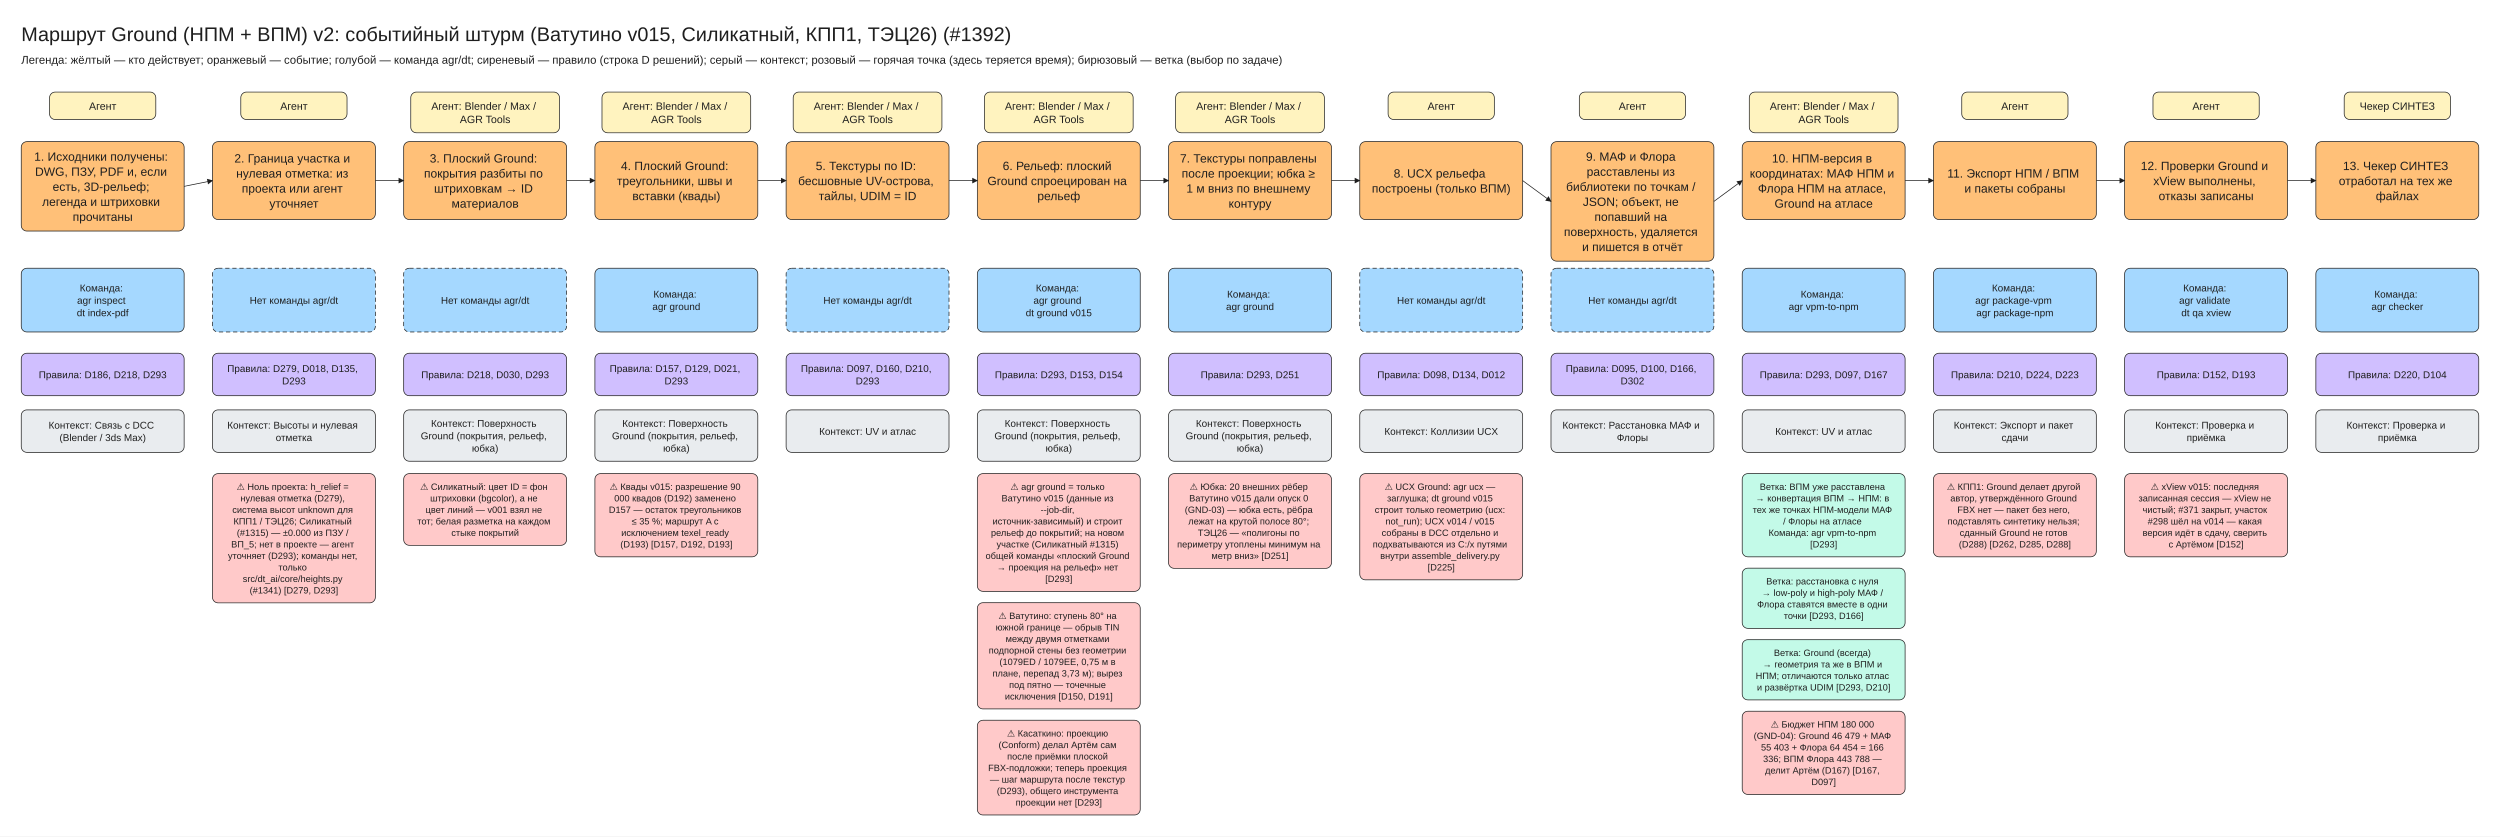
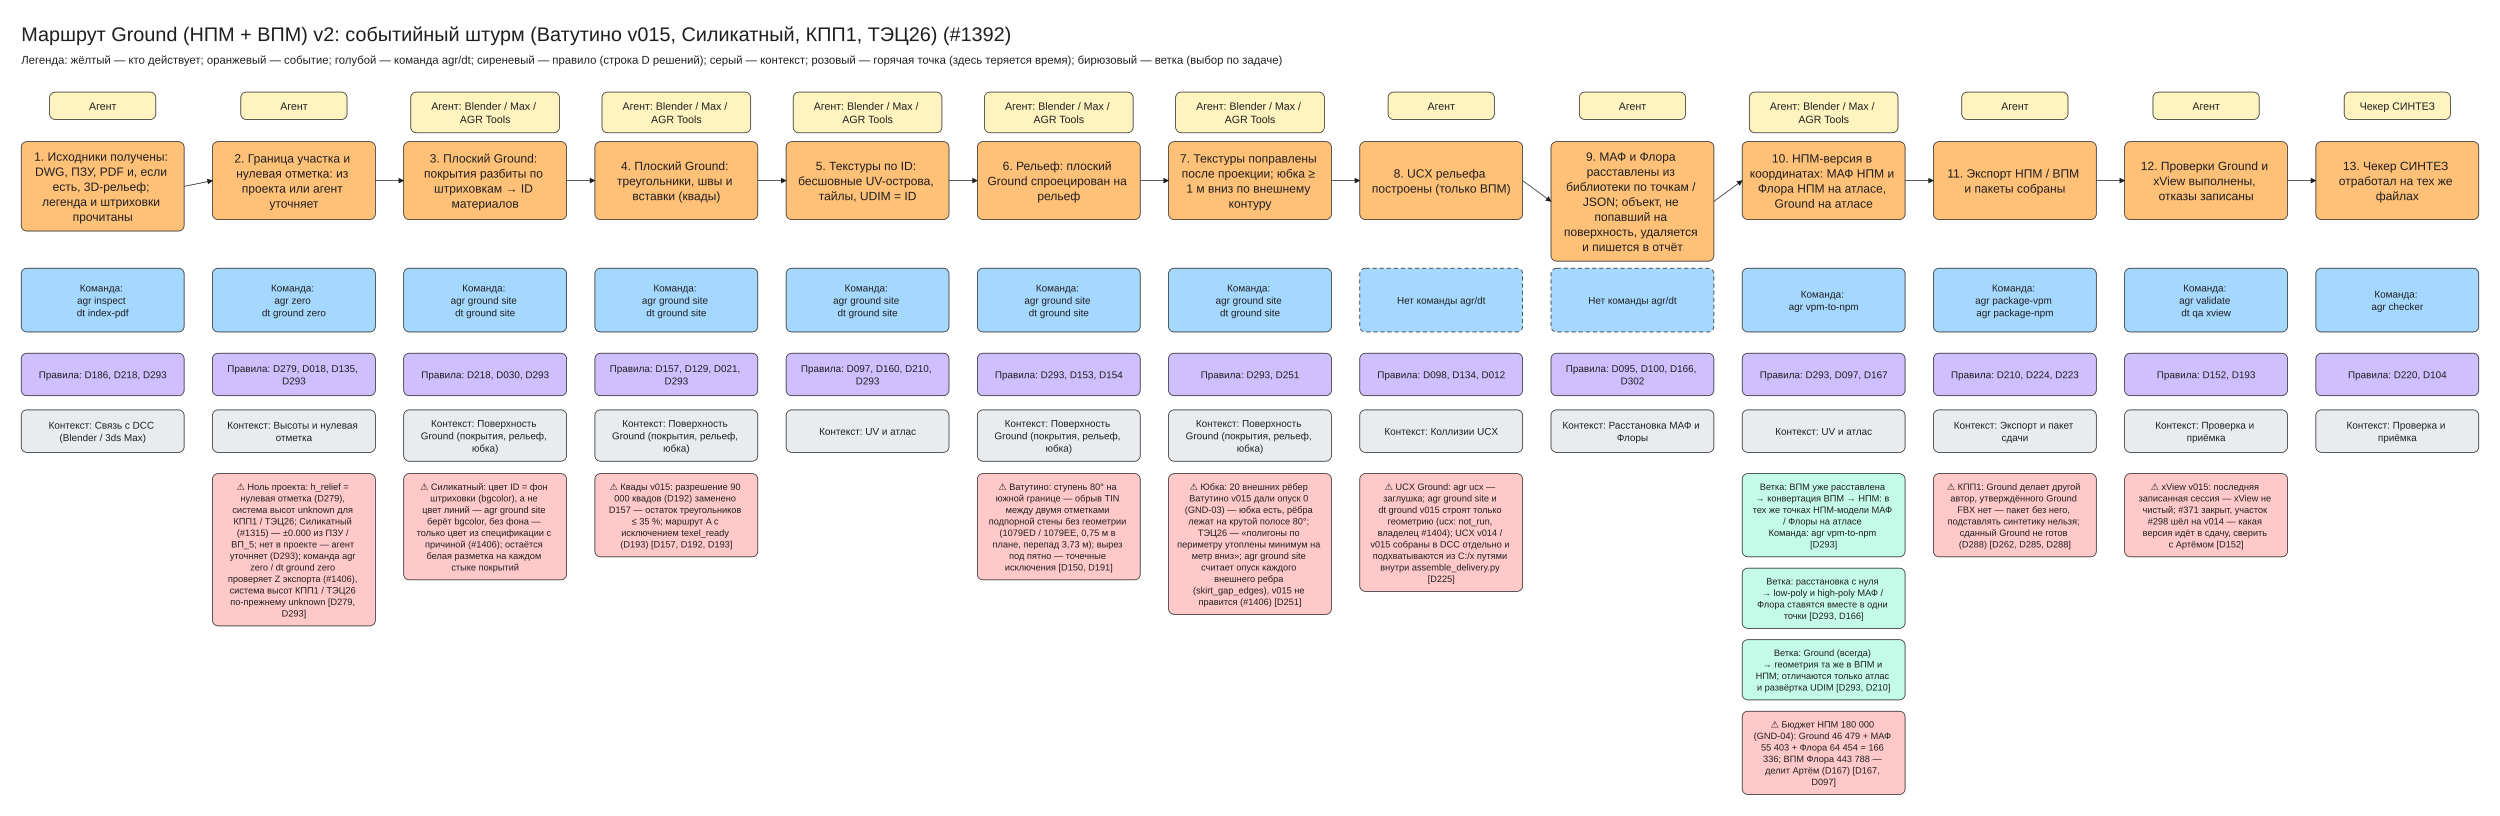
- <svg xmlns="http://www.w3.org/2000/svg" viewBox="10 -30 3530 1181" width="3530" height="1181" font-family="Segoe UI, Arial, sans-serif">
+ <svg xmlns="http://www.w3.org/2000/svg" viewBox="10 -30 3530 1152" width="3530" height="1152" font-family="Segoe UI, Arial, sans-serif">
  <defs>
    <marker id="arrow" viewBox="0 0 10 10" refX="9" refY="5" markerWidth="8" markerHeight="8" orient="auto-start-reverse">
      <path d="M0,0 L10,5 L0,10 z" fill="#1e1e1e" />
    </marker>
  </defs>
-   <rect x="10" y="-30" width="3530" height="1181" fill="#ffffff" />
+   <rect x="10" y="-30" width="3530" height="1152" fill="#ffffff" />
  <rect x="80" y="100" width="150" height="38.75" rx="8" fill="#fff3bf" stroke="#1e1e1e" />
  <rect x="40" y="170" width="230" height="126.25" rx="8" fill="#ffc078" stroke="#1e1e1e" />
  <rect x="40" y="348.75" width="230" height="90" rx="8" fill="#a5d8ff" stroke="#1e1e1e" />
  <rect x="40" y="468.75" width="230" height="60" rx="8" fill="#d0bfff" stroke="#1e1e1e" />
  <rect x="40" y="548.75" width="230" height="60" rx="8" fill="#e9ecef" stroke="#1e1e1e" />
  <rect x="350" y="100" width="150" height="38.75" rx="8" fill="#fff3bf" stroke="#1e1e1e" />
  <rect x="310" y="170" width="230" height="110" rx="8" fill="#ffc078" stroke="#1e1e1e" />
  <line x1="270" y1="233.12" x2="310" y2="225.0" stroke="#1e1e1e" marker-end="url(#arrow)" />
-   <rect x="310" y="348.75" width="230" height="90" rx="8" fill="#a5d8ff" stroke="#1e1e1e" stroke-dasharray="6 4" />
+   <rect x="310" y="348.75" width="230" height="90" rx="8" fill="#a5d8ff" stroke="#1e1e1e" />
  <rect x="310" y="468.75" width="230" height="60" rx="8" fill="#d0bfff" stroke="#1e1e1e" />
  <rect x="310" y="548.75" width="230" height="60" rx="8" fill="#e9ecef" stroke="#1e1e1e" />
-   <rect x="310" y="638.75" width="230" height="182.5" rx="8" fill="#ffc9c9" stroke="#1e1e1e" />
+   <rect x="310" y="638.75" width="230" height="215.0" rx="8" fill="#ffc9c9" stroke="#1e1e1e" />
  <rect x="590" y="100" width="210" height="57.5" rx="8" fill="#fff3bf" stroke="#1e1e1e" />
  <rect x="580" y="170" width="230" height="110" rx="8" fill="#ffc078" stroke="#1e1e1e" />
  <line x1="540" y1="225.0" x2="580" y2="225.0" stroke="#1e1e1e" marker-end="url(#arrow)" />
-   <rect x="580" y="348.75" width="230" height="90" rx="8" fill="#a5d8ff" stroke="#1e1e1e" stroke-dasharray="6 4" />
+   <rect x="580" y="348.75" width="230" height="90" rx="8" fill="#a5d8ff" stroke="#1e1e1e" />
  <rect x="580" y="468.75" width="230" height="60" rx="8" fill="#d0bfff" stroke="#1e1e1e" />
  <rect x="580" y="548.75" width="230" height="72.5" rx="8" fill="#e9ecef" stroke="#1e1e1e" />
-   <rect x="580" y="638.75" width="230" height="101.25" rx="8" fill="#ffc9c9" stroke="#1e1e1e" />
+   <rect x="580" y="638.75" width="230" height="150.0" rx="8" fill="#ffc9c9" stroke="#1e1e1e" />
  <rect x="860" y="100" width="210" height="57.5" rx="8" fill="#fff3bf" stroke="#1e1e1e" />
  <rect x="850" y="170" width="230" height="110" rx="8" fill="#ffc078" stroke="#1e1e1e" />
  <line x1="810" y1="225.0" x2="850" y2="225.0" stroke="#1e1e1e" marker-end="url(#arrow)" />
  <rect x="850" y="348.75" width="230" height="90" rx="8" fill="#a5d8ff" stroke="#1e1e1e" />
  <rect x="850" y="468.75" width="230" height="60" rx="8" fill="#d0bfff" stroke="#1e1e1e" />
  <rect x="850" y="548.75" width="230" height="72.5" rx="8" fill="#e9ecef" stroke="#1e1e1e" />
  <rect x="850" y="638.75" width="230" height="117.5" rx="8" fill="#ffc9c9" stroke="#1e1e1e" />
  <rect x="1130" y="100" width="210" height="57.5" rx="8" fill="#fff3bf" stroke="#1e1e1e" />
  <rect x="1120" y="170" width="230" height="110" rx="8" fill="#ffc078" stroke="#1e1e1e" />
  <line x1="1080" y1="225.0" x2="1120" y2="225.0" stroke="#1e1e1e" marker-end="url(#arrow)" />
-   <rect x="1120" y="348.75" width="230" height="90" rx="8" fill="#a5d8ff" stroke="#1e1e1e" stroke-dasharray="6 4" />
+   <rect x="1120" y="348.75" width="230" height="90" rx="8" fill="#a5d8ff" stroke="#1e1e1e" />
  <rect x="1120" y="468.75" width="230" height="60" rx="8" fill="#d0bfff" stroke="#1e1e1e" />
  <rect x="1120" y="548.75" width="230" height="60" rx="8" fill="#e9ecef" stroke="#1e1e1e" />
  <rect x="1400" y="100" width="210" height="57.5" rx="8" fill="#fff3bf" stroke="#1e1e1e" />
  <rect x="1390" y="170" width="230" height="110" rx="8" fill="#ffc078" stroke="#1e1e1e" />
  <line x1="1350" y1="225.0" x2="1390" y2="225.0" stroke="#1e1e1e" marker-end="url(#arrow)" />
  <rect x="1390" y="348.75" width="230" height="90" rx="8" fill="#a5d8ff" stroke="#1e1e1e" />
  <rect x="1390" y="468.75" width="230" height="60" rx="8" fill="#d0bfff" stroke="#1e1e1e" />
  <rect x="1390" y="548.75" width="230" height="72.5" rx="8" fill="#e9ecef" stroke="#1e1e1e" />
-   <rect x="1390" y="638.75" width="230" height="166.25" rx="8" fill="#ffc9c9" stroke="#1e1e1e" />
-   <rect x="1390" y="821.0" width="230" height="150.0" rx="8" fill="#ffc9c9" stroke="#1e1e1e" />
-   <rect x="1390" y="987.0" width="230" height="133.75" rx="8" fill="#ffc9c9" stroke="#1e1e1e" />
+   <rect x="1390" y="638.75" width="230" height="150.0" rx="8" fill="#ffc9c9" stroke="#1e1e1e" />
  <rect x="1670" y="100" width="210" height="57.5" rx="8" fill="#fff3bf" stroke="#1e1e1e" />
  <rect x="1660" y="170" width="230" height="110" rx="8" fill="#ffc078" stroke="#1e1e1e" />
  <line x1="1620" y1="225.0" x2="1660" y2="225.0" stroke="#1e1e1e" marker-end="url(#arrow)" />
  <rect x="1660" y="348.75" width="230" height="90" rx="8" fill="#a5d8ff" stroke="#1e1e1e" />
  <rect x="1660" y="468.75" width="230" height="60" rx="8" fill="#d0bfff" stroke="#1e1e1e" />
  <rect x="1660" y="548.75" width="230" height="72.5" rx="8" fill="#e9ecef" stroke="#1e1e1e" />
-   <rect x="1660" y="638.75" width="230" height="133.75" rx="8" fill="#ffc9c9" stroke="#1e1e1e" />
+   <rect x="1660" y="638.75" width="230" height="198.75" rx="8" fill="#ffc9c9" stroke="#1e1e1e" />
  <rect x="1970" y="100" width="150" height="38.75" rx="8" fill="#fff3bf" stroke="#1e1e1e" />
  <rect x="1930" y="170" width="230" height="110" rx="8" fill="#ffc078" stroke="#1e1e1e" />
  <line x1="1890" y1="225.0" x2="1930" y2="225.0" stroke="#1e1e1e" marker-end="url(#arrow)" />
  <rect x="1930" y="348.75" width="230" height="90" rx="8" fill="#a5d8ff" stroke="#1e1e1e" stroke-dasharray="6 4" />
  <rect x="1930" y="468.75" width="230" height="60" rx="8" fill="#d0bfff" stroke="#1e1e1e" />
  <rect x="1930" y="548.75" width="230" height="60" rx="8" fill="#e9ecef" stroke="#1e1e1e" />
-   <rect x="1930" y="638.75" width="230" height="150.0" rx="8" fill="#ffc9c9" stroke="#1e1e1e" />
+   <rect x="1930" y="638.75" width="230" height="166.25" rx="8" fill="#ffc9c9" stroke="#1e1e1e" />
  <rect x="2240" y="100" width="150" height="38.75" rx="8" fill="#fff3bf" stroke="#1e1e1e" />
  <rect x="2200" y="170" width="230" height="168.75" rx="8" fill="#ffc078" stroke="#1e1e1e" />
  <line x1="2160" y1="225.0" x2="2200" y2="254.38" stroke="#1e1e1e" marker-end="url(#arrow)" />
  <rect x="2200" y="348.75" width="230" height="90" rx="8" fill="#a5d8ff" stroke="#1e1e1e" stroke-dasharray="6 4" />
  <rect x="2200" y="468.75" width="230" height="60" rx="8" fill="#d0bfff" stroke="#1e1e1e" />
  <rect x="2200" y="548.75" width="230" height="60" rx="8" fill="#e9ecef" stroke="#1e1e1e" />
  <rect x="2480" y="100" width="210" height="57.5" rx="8" fill="#fff3bf" stroke="#1e1e1e" />
  <rect x="2470" y="170" width="230" height="110" rx="8" fill="#ffc078" stroke="#1e1e1e" />
  <line x1="2430" y1="254.38" x2="2470" y2="225.0" stroke="#1e1e1e" marker-end="url(#arrow)" />
  <rect x="2470" y="348.75" width="230" height="90" rx="8" fill="#a5d8ff" stroke="#1e1e1e" />
  <rect x="2470" y="468.75" width="230" height="60" rx="8" fill="#d0bfff" stroke="#1e1e1e" />
  <rect x="2470" y="548.75" width="230" height="60" rx="8" fill="#e9ecef" stroke="#1e1e1e" />
  <rect x="2470" y="638.75" width="230" height="117.5" rx="8" fill="#c3fae8" stroke="#1e1e1e" />
  <rect x="2470" y="772.25" width="230" height="85.0" rx="8" fill="#c3fae8" stroke="#1e1e1e" />
  <rect x="2470" y="873.25" width="230" height="85.0" rx="8" fill="#c3fae8" stroke="#1e1e1e" />
  <rect x="2470" y="974.25" width="230" height="117.5" rx="8" fill="#ffc9c9" stroke="#1e1e1e" />
  <rect x="2780" y="100" width="150" height="38.75" rx="8" fill="#fff3bf" stroke="#1e1e1e" />
  <rect x="2740" y="170" width="230" height="110" rx="8" fill="#ffc078" stroke="#1e1e1e" />
  <line x1="2700" y1="225.0" x2="2740" y2="225.0" stroke="#1e1e1e" marker-end="url(#arrow)" />
  <rect x="2740" y="348.75" width="230" height="90" rx="8" fill="#a5d8ff" stroke="#1e1e1e" />
  <rect x="2740" y="468.75" width="230" height="60" rx="8" fill="#d0bfff" stroke="#1e1e1e" />
  <rect x="2740" y="548.75" width="230" height="60" rx="8" fill="#e9ecef" stroke="#1e1e1e" />
  <rect x="2740" y="638.75" width="230" height="117.5" rx="8" fill="#ffc9c9" stroke="#1e1e1e" />
  <rect x="3050" y="100" width="150" height="38.75" rx="8" fill="#fff3bf" stroke="#1e1e1e" />
  <rect x="3010" y="170" width="230" height="110" rx="8" fill="#ffc078" stroke="#1e1e1e" />
  <line x1="2970" y1="225.0" x2="3010" y2="225.0" stroke="#1e1e1e" marker-end="url(#arrow)" />
  <rect x="3010" y="348.75" width="230" height="90" rx="8" fill="#a5d8ff" stroke="#1e1e1e" />
  <rect x="3010" y="468.75" width="230" height="60" rx="8" fill="#d0bfff" stroke="#1e1e1e" />
  <rect x="3010" y="548.75" width="230" height="60" rx="8" fill="#e9ecef" stroke="#1e1e1e" />
  <rect x="3010" y="638.75" width="230" height="117.5" rx="8" fill="#ffc9c9" stroke="#1e1e1e" />
  <rect x="3320" y="100" width="150" height="38.75" rx="8" fill="#fff3bf" stroke="#1e1e1e" />
  <rect x="3280" y="170" width="230" height="110" rx="8" fill="#ffc078" stroke="#1e1e1e" />
  <line x1="3240" y1="225.0" x2="3280" y2="225.0" stroke="#1e1e1e" marker-end="url(#arrow)" />
  <rect x="3280" y="348.75" width="230" height="90" rx="8" fill="#a5d8ff" stroke="#1e1e1e" />
  <rect x="3280" y="468.75" width="230" height="60" rx="8" fill="#d0bfff" stroke="#1e1e1e" />
  <rect x="3280" y="548.75" width="230" height="60" rx="8" fill="#e9ecef" stroke="#1e1e1e" />
  <text x="40" y="0" font-size="28" text-anchor="start" fill="#1e1e1e">
    <tspan x="40" dy="28">Маршрут Ground (НПМ + ВПМ) v2: событийный штурм (Ватутино v015, Силикатный, КПП1, ТЭЦ26) (#1392)</tspan>
  </text>
  <text x="40" y="44" font-size="16" text-anchor="start" fill="#1e1e1e">
    <tspan x="40" dy="16">Легенда: жёлтый — кто действует; оранжевый — событие; голубой — команда agr/dt; сиреневый — правило (строка D решений); серый — контекст; розовый — горячая точка (здесь теряется время); бирюзовый — ветка (выбор по задаче)</tspan>
  </text>
  <text x="155.0" y="110.0" font-size="15" text-anchor="middle" fill="#1e1e1e">
    <tspan x="155.0" dy="15">Агент</tspan>
  </text>
  <text x="155.0" y="180.0" font-size="17" text-anchor="middle" fill="#1e1e1e">
    <tspan x="155.0" dy="17">1. Исходники получены:</tspan>
    <tspan x="155.0" dy="21.25">DWG, ПЗУ, PDF и, если</tspan>
    <tspan x="155.0" dy="21.25">есть, 3D-рельеф;</tspan>
    <tspan x="155.0" dy="21.25">легенда и штриховки</tspan>
    <tspan x="155.0" dy="21.25">прочитаны</tspan>
  </text>
  <text x="155.0" y="367.5" font-size="14" text-anchor="middle" fill="#1e1e1e">
    <tspan x="155.0" dy="14">Команда:</tspan>
    <tspan x="155.0" dy="17.5">agr inspect</tspan>
    <tspan x="155.0" dy="17.5">dt index-pdf</tspan>
  </text>
  <text x="155.0" y="490.0" font-size="14" text-anchor="middle" fill="#1e1e1e">
    <tspan x="155.0" dy="14">Правила: D186, D218, D293</tspan>
  </text>
  <text x="155.0" y="561.25" font-size="14" text-anchor="middle" fill="#1e1e1e">
    <tspan x="155.0" dy="14">Контекст: Связь с DCC</tspan>
    <tspan x="155.0" dy="17.5">(Blender / 3ds Max)</tspan>
  </text>
  <text x="425.0" y="110.0" font-size="15" text-anchor="middle" fill="#1e1e1e">
    <tspan x="425.0" dy="15">Агент</tspan>
  </text>
  <text x="425.0" y="182.5" font-size="17" text-anchor="middle" fill="#1e1e1e">
    <tspan x="425.0" dy="17">2. Граница участка и</tspan>
    <tspan x="425.0" dy="21.25">нулевая отметка: из</tspan>
    <tspan x="425.0" dy="21.25">проекта или агент</tspan>
    <tspan x="425.0" dy="21.25">уточняет</tspan>
  </text>
-   <text x="425.0" y="385.0" font-size="14" text-anchor="middle" fill="#1e1e1e">
-     <tspan x="425.0" dy="14">Нет команды agr/dt</tspan>
+   <text x="425.0" y="367.5" font-size="14" text-anchor="middle" fill="#1e1e1e">
+     <tspan x="425.0" dy="14">Команда:</tspan>
+     <tspan x="425.0" dy="17.5">agr zero</tspan>
+     <tspan x="425.0" dy="17.5">dt ground zero</tspan>
  </text>
  <text x="425.0" y="481.25" font-size="14" text-anchor="middle" fill="#1e1e1e">
    <tspan x="425.0" dy="14">Правила: D279, D018, D135,</tspan>
    <tspan x="425.0" dy="17.5">D293</tspan>
  </text>
  <text x="425.0" y="561.25" font-size="14" text-anchor="middle" fill="#1e1e1e">
    <tspan x="425.0" dy="14">Контекст: Высоты и нулевая</tspan>
    <tspan x="425.0" dy="17.5">отметка</tspan>
  </text>
  <text x="425.0" y="648.75" font-size="13" text-anchor="middle" fill="#1e1e1e">
    <tspan x="425.0" dy="13">⚠ Ноль проекта: h_relief =</tspan>
    <tspan x="425.0" dy="16.25">нулевая отметка (D279),</tspan>
    <tspan x="425.0" dy="16.25">система высот unknown для</tspan>
    <tspan x="425.0" dy="16.25">КПП1 / ТЭЦ26; Силикатный</tspan>
    <tspan x="425.0" dy="16.25">(#1315) — ±0.000 из ПЗУ /</tspan>
    <tspan x="425.0" dy="16.25">ВП_5; нет в проекте — агент</tspan>
-     <tspan x="425.0" dy="16.25">уточняет (D293); команды нет,</tspan>
-     <tspan x="425.0" dy="16.25">только</tspan>
-     <tspan x="425.0" dy="16.25">src/dt_ai/core/heights.py</tspan>
-     <tspan x="425.0" dy="16.25">(#1341) [D279, D293]</tspan>
+     <tspan x="425.0" dy="16.25">уточняет (D293); команда agr</tspan>
+     <tspan x="425.0" dy="16.25">zero / dt ground zero</tspan>
+     <tspan x="425.0" dy="16.25">проверяет Z экспорта (#1406),</tspan>
+     <tspan x="425.0" dy="16.25">система высот КПП1 / ТЭЦ26</tspan>
+     <tspan x="425.0" dy="16.25">по-прежнему unknown [D279,</tspan>
+     <tspan x="425.0" dy="16.25">D293]</tspan>
  </text>
  <text x="695.0" y="110.0" font-size="15" text-anchor="middle" fill="#1e1e1e">
    <tspan x="695.0" dy="15">Агент: Blender / Max /</tspan>
    <tspan x="695.0" dy="18.75">AGR Tools</tspan>
  </text>
  <text x="695.0" y="182.5" font-size="17" text-anchor="middle" fill="#1e1e1e">
    <tspan x="695.0" dy="17">3. Плоский Ground:</tspan>
    <tspan x="695.0" dy="21.25">покрытия разбиты по</tspan>
    <tspan x="695.0" dy="21.25">штриховкам → ID</tspan>
    <tspan x="695.0" dy="21.25">материалов</tspan>
  </text>
-   <text x="695.0" y="385.0" font-size="14" text-anchor="middle" fill="#1e1e1e">
-     <tspan x="695.0" dy="14">Нет команды agr/dt</tspan>
+   <text x="695.0" y="367.5" font-size="14" text-anchor="middle" fill="#1e1e1e">
+     <tspan x="695.0" dy="14">Команда:</tspan>
+     <tspan x="695.0" dy="17.5">agr ground site</tspan>
+     <tspan x="695.0" dy="17.5">dt ground site</tspan>
  </text>
  <text x="695.0" y="490.0" font-size="14" text-anchor="middle" fill="#1e1e1e">
    <tspan x="695.0" dy="14">Правила: D218, D030, D293</tspan>
  </text>
  <text x="695.0" y="558.75" font-size="14" text-anchor="middle" fill="#1e1e1e">
    <tspan x="695.0" dy="14">Контекст: Поверхность</tspan>
    <tspan x="695.0" dy="17.5">Ground (покрытия, рельеф,</tspan>
    <tspan x="695.0" dy="17.5">юбка)</tspan>
  </text>
  <text x="695.0" y="648.75" font-size="13" text-anchor="middle" fill="#1e1e1e">
    <tspan x="695.0" dy="13">⚠ Силикатный: цвет ID = фон</tspan>
    <tspan x="695.0" dy="16.25">штриховки (bgcolor), а не</tspan>
-     <tspan x="695.0" dy="16.25">цвет линий — v001 взял не</tspan>
-     <tspan x="695.0" dy="16.25">тот; белая разметка на каждом</tspan>
+     <tspan x="695.0" dy="16.25">цвет линий — agr ground site</tspan>
+     <tspan x="695.0" dy="16.25">берёт bgcolor, без фона —</tspan>
+     <tspan x="695.0" dy="16.25">только цвет из спецификации с</tspan>
+     <tspan x="695.0" dy="16.25">причиной (#1406); остаётся</tspan>
+     <tspan x="695.0" dy="16.25">белая разметка на каждом</tspan>
    <tspan x="695.0" dy="16.25">стыке покрытий</tspan>
  </text>
  <text x="965.0" y="110.0" font-size="15" text-anchor="middle" fill="#1e1e1e">
    <tspan x="965.0" dy="15">Агент: Blender / Max /</tspan>
    <tspan x="965.0" dy="18.75">AGR Tools</tspan>
  </text>
  <text x="965.0" y="193.12" font-size="17" text-anchor="middle" fill="#1e1e1e">
    <tspan x="965.0" dy="17">4. Плоский Ground:</tspan>
    <tspan x="965.0" dy="21.25">треугольники, швы и</tspan>
    <tspan x="965.0" dy="21.25">вставки (квады)</tspan>
  </text>
-   <text x="965.0" y="376.25" font-size="14" text-anchor="middle" fill="#1e1e1e">
+   <text x="965.0" y="367.5" font-size="14" text-anchor="middle" fill="#1e1e1e">
    <tspan x="965.0" dy="14">Команда:</tspan>
-     <tspan x="965.0" dy="17.5">agr ground</tspan>
+     <tspan x="965.0" dy="17.5">agr ground site</tspan>
+     <tspan x="965.0" dy="17.5">dt ground site</tspan>
  </text>
  <text x="965.0" y="481.25" font-size="14" text-anchor="middle" fill="#1e1e1e">
    <tspan x="965.0" dy="14">Правила: D157, D129, D021,</tspan>
    <tspan x="965.0" dy="17.5">D293</tspan>
  </text>
  <text x="965.0" y="558.75" font-size="14" text-anchor="middle" fill="#1e1e1e">
    <tspan x="965.0" dy="14">Контекст: Поверхность</tspan>
    <tspan x="965.0" dy="17.5">Ground (покрытия, рельеф,</tspan>
    <tspan x="965.0" dy="17.5">юбка)</tspan>
  </text>
  <text x="965.0" y="648.75" font-size="13" text-anchor="middle" fill="#1e1e1e">
    <tspan x="965.0" dy="13">⚠ Квады v015: разрешение 90</tspan>
    <tspan x="965.0" dy="16.25">000 квадов (D192) заменено</tspan>
    <tspan x="965.0" dy="16.25">D157 — остаток треугольников</tspan>
    <tspan x="965.0" dy="16.25">≤ 35 %; маршрут A с</tspan>
    <tspan x="965.0" dy="16.25">исключением texel_ready</tspan>
    <tspan x="965.0" dy="16.25">(D193) [D157, D192, D193]</tspan>
  </text>
  <text x="1235.0" y="110.0" font-size="15" text-anchor="middle" fill="#1e1e1e">
    <tspan x="1235.0" dy="15">Агент: Blender / Max /</tspan>
    <tspan x="1235.0" dy="18.75">AGR Tools</tspan>
  </text>
  <text x="1235.0" y="193.12" font-size="17" text-anchor="middle" fill="#1e1e1e">
    <tspan x="1235.0" dy="17">5. Текстуры по ID:</tspan>
    <tspan x="1235.0" dy="21.25">бесшовные UV-острова,</tspan>
    <tspan x="1235.0" dy="21.25">тайлы, UDIM = ID</tspan>
  </text>
-   <text x="1235.0" y="385.0" font-size="14" text-anchor="middle" fill="#1e1e1e">
-     <tspan x="1235.0" dy="14">Нет команды agr/dt</tspan>
+   <text x="1235.0" y="367.5" font-size="14" text-anchor="middle" fill="#1e1e1e">
+     <tspan x="1235.0" dy="14">Команда:</tspan>
+     <tspan x="1235.0" dy="17.5">agr ground site</tspan>
+     <tspan x="1235.0" dy="17.5">dt ground site</tspan>
  </text>
  <text x="1235.0" y="481.25" font-size="14" text-anchor="middle" fill="#1e1e1e">
    <tspan x="1235.0" dy="14">Правила: D097, D160, D210,</tspan>
    <tspan x="1235.0" dy="17.5">D293</tspan>
  </text>
  <text x="1235.0" y="570.0" font-size="14" text-anchor="middle" fill="#1e1e1e">
    <tspan x="1235.0" dy="14">Контекст: UV и атлас</tspan>
  </text>
  <text x="1505.0" y="110.0" font-size="15" text-anchor="middle" fill="#1e1e1e">
    <tspan x="1505.0" dy="15">Агент: Blender / Max /</tspan>
    <tspan x="1505.0" dy="18.75">AGR Tools</tspan>
  </text>
  <text x="1505.0" y="193.12" font-size="17" text-anchor="middle" fill="#1e1e1e">
    <tspan x="1505.0" dy="17">6. Рельеф: плоский</tspan>
    <tspan x="1505.0" dy="21.25">Ground спроецирован на</tspan>
    <tspan x="1505.0" dy="21.25">рельеф</tspan>
  </text>
  <text x="1505.0" y="367.5" font-size="14" text-anchor="middle" fill="#1e1e1e">
    <tspan x="1505.0" dy="14">Команда:</tspan>
-     <tspan x="1505.0" dy="17.5">agr ground</tspan>
-     <tspan x="1505.0" dy="17.5">dt ground v015</tspan>
+     <tspan x="1505.0" dy="17.5">agr ground site</tspan>
+     <tspan x="1505.0" dy="17.5">dt ground site</tspan>
  </text>
  <text x="1505.0" y="490.0" font-size="14" text-anchor="middle" fill="#1e1e1e">
    <tspan x="1505.0" dy="14">Правила: D293, D153, D154</tspan>
  </text>
  <text x="1505.0" y="558.75" font-size="14" text-anchor="middle" fill="#1e1e1e">
    <tspan x="1505.0" dy="14">Контекст: Поверхность</tspan>
    <tspan x="1505.0" dy="17.5">Ground (покрытия, рельеф,</tspan>
    <tspan x="1505.0" dy="17.5">юбка)</tspan>
  </text>
  <text x="1505.0" y="648.75" font-size="13" text-anchor="middle" fill="#1e1e1e">
-     <tspan x="1505.0" dy="13">⚠ agr ground = только</tspan>
-     <tspan x="1505.0" dy="16.25">Ватутино v015 (данные из</tspan>
-     <tspan x="1505.0" dy="16.25">--job-dir,</tspan>
-     <tspan x="1505.0" dy="16.25">источник-зависимый) и строит</tspan>
-     <tspan x="1505.0" dy="16.25">рельеф до покрытий; на новом</tspan>
-     <tspan x="1505.0" dy="16.25">участке (Силикатный #1315)</tspan>
-     <tspan x="1505.0" dy="16.25">общей команды «плоский Ground</tspan>
-     <tspan x="1505.0" dy="16.25">→ проекция на рельеф» нет</tspan>
-     <tspan x="1505.0" dy="16.25">[D293]</tspan>
-   </text>
-   <text x="1505.0" y="831.0" font-size="13" text-anchor="middle" fill="#1e1e1e">
    <tspan x="1505.0" dy="13">⚠ Ватутино: ступень 80° на</tspan>
    <tspan x="1505.0" dy="16.25">южной границе — обрыв TIN</tspan>
    <tspan x="1505.0" dy="16.25">между двумя отметками</tspan>
    <tspan x="1505.0" dy="16.25">подпорной стены без геометрии</tspan>
    <tspan x="1505.0" dy="16.25">(1079ED / 1079EE, 0,75 м в</tspan>
    <tspan x="1505.0" dy="16.25">плане, перепад 3,73 м); вырез</tspan>
    <tspan x="1505.0" dy="16.25">под пятно — точечные</tspan>
    <tspan x="1505.0" dy="16.25">исключения [D150, D191]</tspan>
  </text>
-   <text x="1505.0" y="997.0" font-size="13" text-anchor="middle" fill="#1e1e1e">
-     <tspan x="1505.0" dy="13">⚠ Касаткино: проекцию</tspan>
-     <tspan x="1505.0" dy="16.25">(Conform) делал Артём сам</tspan>
-     <tspan x="1505.0" dy="16.25">после приёмки плоской</tspan>
-     <tspan x="1505.0" dy="16.25">FBX-подложки; теперь проекция</tspan>
-     <tspan x="1505.0" dy="16.25">— шаг маршрута после текстур</tspan>
-     <tspan x="1505.0" dy="16.25">(D293), общего инструмента</tspan>
-     <tspan x="1505.0" dy="16.25">проекции нет [D293]</tspan>
-   </text>
  <text x="1775.0" y="110.0" font-size="15" text-anchor="middle" fill="#1e1e1e">
    <tspan x="1775.0" dy="15">Агент: Blender / Max /</tspan>
    <tspan x="1775.0" dy="18.75">AGR Tools</tspan>
  </text>
  <text x="1775.0" y="182.5" font-size="17" text-anchor="middle" fill="#1e1e1e">
    <tspan x="1775.0" dy="17">7. Текстуры поправлены</tspan>
    <tspan x="1775.0" dy="21.25">после проекции; юбка ≥</tspan>
    <tspan x="1775.0" dy="21.25">1 м вниз по внешнему</tspan>
    <tspan x="1775.0" dy="21.25">контуру</tspan>
  </text>
-   <text x="1775.0" y="376.25" font-size="14" text-anchor="middle" fill="#1e1e1e">
+   <text x="1775.0" y="367.5" font-size="14" text-anchor="middle" fill="#1e1e1e">
    <tspan x="1775.0" dy="14">Команда:</tspan>
-     <tspan x="1775.0" dy="17.5">agr ground</tspan>
+     <tspan x="1775.0" dy="17.5">agr ground site</tspan>
+     <tspan x="1775.0" dy="17.5">dt ground site</tspan>
  </text>
  <text x="1775.0" y="490.0" font-size="14" text-anchor="middle" fill="#1e1e1e">
    <tspan x="1775.0" dy="14">Правила: D293, D251</tspan>
  </text>
  <text x="1775.0" y="558.75" font-size="14" text-anchor="middle" fill="#1e1e1e">
    <tspan x="1775.0" dy="14">Контекст: Поверхность</tspan>
    <tspan x="1775.0" dy="17.5">Ground (покрытия, рельеф,</tspan>
    <tspan x="1775.0" dy="17.5">юбка)</tspan>
  </text>
  <text x="1775.0" y="648.75" font-size="13" text-anchor="middle" fill="#1e1e1e">
    <tspan x="1775.0" dy="13">⚠ Юбка: 20 внешних рёбер</tspan>
    <tspan x="1775.0" dy="16.25">Ватутино v015 дали опуск 0</tspan>
    <tspan x="1775.0" dy="16.25">(GND-03) — юбка есть, рёбра</tspan>
    <tspan x="1775.0" dy="16.25">лежат на крутой полосе 80°;</tspan>
    <tspan x="1775.0" dy="16.25">ТЭЦ26 — «полигоны по</tspan>
    <tspan x="1775.0" dy="16.25">периметру утоплены минимум на</tspan>
-     <tspan x="1775.0" dy="16.25">метр вниз» [D251]</tspan>
+     <tspan x="1775.0" dy="16.25">метр вниз»; agr ground site</tspan>
+     <tspan x="1775.0" dy="16.25">считает опуск каждого</tspan>
+     <tspan x="1775.0" dy="16.25">внешнего ребра</tspan>
+     <tspan x="1775.0" dy="16.25">(skirt_gap_edges), v015 не</tspan>
+     <tspan x="1775.0" dy="16.25">правится (#1406) [D251]</tspan>
  </text>
  <text x="2045.0" y="110.0" font-size="15" text-anchor="middle" fill="#1e1e1e">
    <tspan x="2045.0" dy="15">Агент</tspan>
  </text>
  <text x="2045.0" y="203.75" font-size="17" text-anchor="middle" fill="#1e1e1e">
    <tspan x="2045.0" dy="17">8. UCX рельефа</tspan>
    <tspan x="2045.0" dy="21.25">построены (только ВПМ)</tspan>
  </text>
  <text x="2045.0" y="385.0" font-size="14" text-anchor="middle" fill="#1e1e1e">
    <tspan x="2045.0" dy="14">Нет команды agr/dt</tspan>
  </text>
  <text x="2045.0" y="490.0" font-size="14" text-anchor="middle" fill="#1e1e1e">
    <tspan x="2045.0" dy="14">Правила: D098, D134, D012</tspan>
  </text>
  <text x="2045.0" y="570.0" font-size="14" text-anchor="middle" fill="#1e1e1e">
    <tspan x="2045.0" dy="14">Контекст: Коллизии UCX</tspan>
  </text>
  <text x="2045.0" y="648.75" font-size="13" text-anchor="middle" fill="#1e1e1e">
    <tspan x="2045.0" dy="13">⚠ UCX Ground: agr ucx —</tspan>
-     <tspan x="2045.0" dy="16.25">заглушка; dt ground v015</tspan>
-     <tspan x="2045.0" dy="16.25">строит только геометрию (ucx:</tspan>
-     <tspan x="2045.0" dy="16.25">not_run); UCX v014 / v015</tspan>
-     <tspan x="2045.0" dy="16.25">собраны в DCC отдельно и</tspan>
+     <tspan x="2045.0" dy="16.25">заглушка; agr ground site и</tspan>
+     <tspan x="2045.0" dy="16.25">dt ground v015 строят только</tspan>
+     <tspan x="2045.0" dy="16.25">геометрию (ucx: not_run,</tspan>
+     <tspan x="2045.0" dy="16.25">владелец #1404); UCX v014 /</tspan>
+     <tspan x="2045.0" dy="16.25">v015 собраны в DCC отдельно и</tspan>
    <tspan x="2045.0" dy="16.25">подхватываются из C:/x путями</tspan>
    <tspan x="2045.0" dy="16.25">внутри assemble_delivery.py</tspan>
    <tspan x="2045.0" dy="16.25">[D225]</tspan>
  </text>
  <text x="2315.0" y="110.0" font-size="15" text-anchor="middle" fill="#1e1e1e">
    <tspan x="2315.0" dy="15">Агент</tspan>
  </text>
  <text x="2315.0" y="180.0" font-size="17" text-anchor="middle" fill="#1e1e1e">
    <tspan x="2315.0" dy="17">9. МАФ и Флора</tspan>
    <tspan x="2315.0" dy="21.25">расставлены из</tspan>
    <tspan x="2315.0" dy="21.25">библиотеки по точкам /</tspan>
    <tspan x="2315.0" dy="21.25">JSON; объект, не</tspan>
    <tspan x="2315.0" dy="21.25">попавший на</tspan>
    <tspan x="2315.0" dy="21.25">поверхность, удаляется</tspan>
    <tspan x="2315.0" dy="21.25">и пишется в отчёт</tspan>
  </text>
  <text x="2315.0" y="385.0" font-size="14" text-anchor="middle" fill="#1e1e1e">
    <tspan x="2315.0" dy="14">Нет команды agr/dt</tspan>
  </text>
  <text x="2315.0" y="481.25" font-size="14" text-anchor="middle" fill="#1e1e1e">
    <tspan x="2315.0" dy="14">Правила: D095, D100, D166,</tspan>
    <tspan x="2315.0" dy="17.5">D302</tspan>
  </text>
  <text x="2315.0" y="561.25" font-size="14" text-anchor="middle" fill="#1e1e1e">
    <tspan x="2315.0" dy="14">Контекст: Расстановка МАФ и</tspan>
    <tspan x="2315.0" dy="17.5">Флоры</tspan>
  </text>
  <text x="2585.0" y="110.0" font-size="15" text-anchor="middle" fill="#1e1e1e">
    <tspan x="2585.0" dy="15">Агент: Blender / Max /</tspan>
    <tspan x="2585.0" dy="18.75">AGR Tools</tspan>
  </text>
  <text x="2585.0" y="182.5" font-size="17" text-anchor="middle" fill="#1e1e1e">
    <tspan x="2585.0" dy="17">10. НПМ-версия в</tspan>
    <tspan x="2585.0" dy="21.25">координатах: МАФ НПМ и</tspan>
    <tspan x="2585.0" dy="21.25">Флора НПМ на атласе,</tspan>
    <tspan x="2585.0" dy="21.25">Ground на атласе</tspan>
  </text>
  <text x="2585.0" y="376.25" font-size="14" text-anchor="middle" fill="#1e1e1e">
    <tspan x="2585.0" dy="14">Команда:</tspan>
    <tspan x="2585.0" dy="17.5">agr vpm-to-npm</tspan>
  </text>
  <text x="2585.0" y="490.0" font-size="14" text-anchor="middle" fill="#1e1e1e">
    <tspan x="2585.0" dy="14">Правила: D293, D097, D167</tspan>
  </text>
  <text x="2585.0" y="570.0" font-size="14" text-anchor="middle" fill="#1e1e1e">
    <tspan x="2585.0" dy="14">Контекст: UV и атлас</tspan>
  </text>
  <text x="2585.0" y="648.75" font-size="13" text-anchor="middle" fill="#1e1e1e">
    <tspan x="2585.0" dy="13">Ветка: ВПМ уже расставлена</tspan>
    <tspan x="2585.0" dy="16.25">→ конвертация ВПМ → НПМ: в</tspan>
    <tspan x="2585.0" dy="16.25">тех же точках НПМ-модели МАФ</tspan>
    <tspan x="2585.0" dy="16.25">/ Флоры на атласе</tspan>
    <tspan x="2585.0" dy="16.25">Команда: agr vpm-to-npm</tspan>
    <tspan x="2585.0" dy="16.25">[D293]</tspan>
  </text>
  <text x="2585.0" y="782.25" font-size="13" text-anchor="middle" fill="#1e1e1e">
    <tspan x="2585.0" dy="13">Ветка: расстановка с нуля</tspan>
    <tspan x="2585.0" dy="16.25">→ low-poly и high-poly МАФ /</tspan>
    <tspan x="2585.0" dy="16.25">Флора ставятся вместе в одни</tspan>
    <tspan x="2585.0" dy="16.25">точки [D293, D166]</tspan>
  </text>
  <text x="2585.0" y="883.25" font-size="13" text-anchor="middle" fill="#1e1e1e">
    <tspan x="2585.0" dy="13">Ветка: Ground (всегда)</tspan>
    <tspan x="2585.0" dy="16.25">→ геометрия та же в ВПМ и</tspan>
    <tspan x="2585.0" dy="16.25">НПМ; отличаются только атлас</tspan>
    <tspan x="2585.0" dy="16.25">и развёртка UDIM [D293, D210]</tspan>
  </text>
  <text x="2585.0" y="984.25" font-size="13" text-anchor="middle" fill="#1e1e1e">
    <tspan x="2585.0" dy="13">⚠ Бюджет НПМ 180 000</tspan>
    <tspan x="2585.0" dy="16.25">(GND-04): Ground 46 479 + МАФ</tspan>
    <tspan x="2585.0" dy="16.25">55 403 + Флора 64 454 = 166</tspan>
    <tspan x="2585.0" dy="16.25">336; ВПМ Флора 443 788 —</tspan>
    <tspan x="2585.0" dy="16.25">делит Артём (D167) [D167,</tspan>
    <tspan x="2585.0" dy="16.25">D097]</tspan>
  </text>
  <text x="2855.0" y="110.0" font-size="15" text-anchor="middle" fill="#1e1e1e">
    <tspan x="2855.0" dy="15">Агент</tspan>
  </text>
  <text x="2855.0" y="203.75" font-size="17" text-anchor="middle" fill="#1e1e1e">
    <tspan x="2855.0" dy="17">11. Экспорт НПМ / ВПМ</tspan>
    <tspan x="2855.0" dy="21.25">и пакеты собраны</tspan>
  </text>
  <text x="2855.0" y="367.5" font-size="14" text-anchor="middle" fill="#1e1e1e">
    <tspan x="2855.0" dy="14">Команда:</tspan>
    <tspan x="2855.0" dy="17.5">agr package-vpm</tspan>
    <tspan x="2855.0" dy="17.5">agr package-npm</tspan>
  </text>
  <text x="2855.0" y="490.0" font-size="14" text-anchor="middle" fill="#1e1e1e">
    <tspan x="2855.0" dy="14">Правила: D210, D224, D223</tspan>
  </text>
  <text x="2855.0" y="561.25" font-size="14" text-anchor="middle" fill="#1e1e1e">
    <tspan x="2855.0" dy="14">Контекст: Экспорт и пакет</tspan>
    <tspan x="2855.0" dy="17.5">сдачи</tspan>
  </text>
  <text x="2855.0" y="648.75" font-size="13" text-anchor="middle" fill="#1e1e1e">
    <tspan x="2855.0" dy="13">⚠ КПП1: Ground делает другой</tspan>
    <tspan x="2855.0" dy="16.25">автор, утверждённого Ground</tspan>
    <tspan x="2855.0" dy="16.25">FBX нет — пакет без него,</tspan>
    <tspan x="2855.0" dy="16.25">подставлять синтетику нельзя;</tspan>
    <tspan x="2855.0" dy="16.25">сданный Ground не готов</tspan>
    <tspan x="2855.0" dy="16.25">(D288) [D262, D285, D288]</tspan>
  </text>
  <text x="3125.0" y="110.0" font-size="15" text-anchor="middle" fill="#1e1e1e">
    <tspan x="3125.0" dy="15">Агент</tspan>
  </text>
  <text x="3125.0" y="193.12" font-size="17" text-anchor="middle" fill="#1e1e1e">
    <tspan x="3125.0" dy="17">12. Проверки Ground и</tspan>
    <tspan x="3125.0" dy="21.25">xView выполнены,</tspan>
    <tspan x="3125.0" dy="21.25">отказы записаны</tspan>
  </text>
  <text x="3125.0" y="367.5" font-size="14" text-anchor="middle" fill="#1e1e1e">
    <tspan x="3125.0" dy="14">Команда:</tspan>
    <tspan x="3125.0" dy="17.5">agr validate</tspan>
    <tspan x="3125.0" dy="17.5">dt qa xview</tspan>
  </text>
  <text x="3125.0" y="490.0" font-size="14" text-anchor="middle" fill="#1e1e1e">
    <tspan x="3125.0" dy="14">Правила: D152, D193</tspan>
  </text>
  <text x="3125.0" y="561.25" font-size="14" text-anchor="middle" fill="#1e1e1e">
    <tspan x="3125.0" dy="14">Контекст: Проверка и</tspan>
    <tspan x="3125.0" dy="17.5">приёмка</tspan>
  </text>
  <text x="3125.0" y="648.75" font-size="13" text-anchor="middle" fill="#1e1e1e">
    <tspan x="3125.0" dy="13">⚠ xView v015: последняя</tspan>
    <tspan x="3125.0" dy="16.25">записанная сессия — xView не</tspan>
    <tspan x="3125.0" dy="16.25">чистый; #371 закрыт, участок</tspan>
    <tspan x="3125.0" dy="16.25">#298 шёл на v014 — какая</tspan>
    <tspan x="3125.0" dy="16.25">версия идёт в сдачу, сверить</tspan>
    <tspan x="3125.0" dy="16.25">с Артёмом [D152]</tspan>
  </text>
  <text x="3395.0" y="110.0" font-size="15" text-anchor="middle" fill="#1e1e1e">
    <tspan x="3395.0" dy="15">Чекер СИНТЕЗ</tspan>
  </text>
  <text x="3395.0" y="193.12" font-size="17" text-anchor="middle" fill="#1e1e1e">
    <tspan x="3395.0" dy="17">13. Чекер СИНТЕЗ</tspan>
    <tspan x="3395.0" dy="21.25">отработал на тех же</tspan>
    <tspan x="3395.0" dy="21.25">файлах</tspan>
  </text>
  <text x="3395.0" y="376.25" font-size="14" text-anchor="middle" fill="#1e1e1e">
    <tspan x="3395.0" dy="14">Команда:</tspan>
    <tspan x="3395.0" dy="17.5">agr checker</tspan>
  </text>
  <text x="3395.0" y="490.0" font-size="14" text-anchor="middle" fill="#1e1e1e">
    <tspan x="3395.0" dy="14">Правила: D220, D104</tspan>
  </text>
  <text x="3395.0" y="561.25" font-size="14" text-anchor="middle" fill="#1e1e1e">
    <tspan x="3395.0" dy="14">Контекст: Проверка и</tspan>
    <tspan x="3395.0" dy="17.5">приёмка</tspan>
  </text>
</svg>
